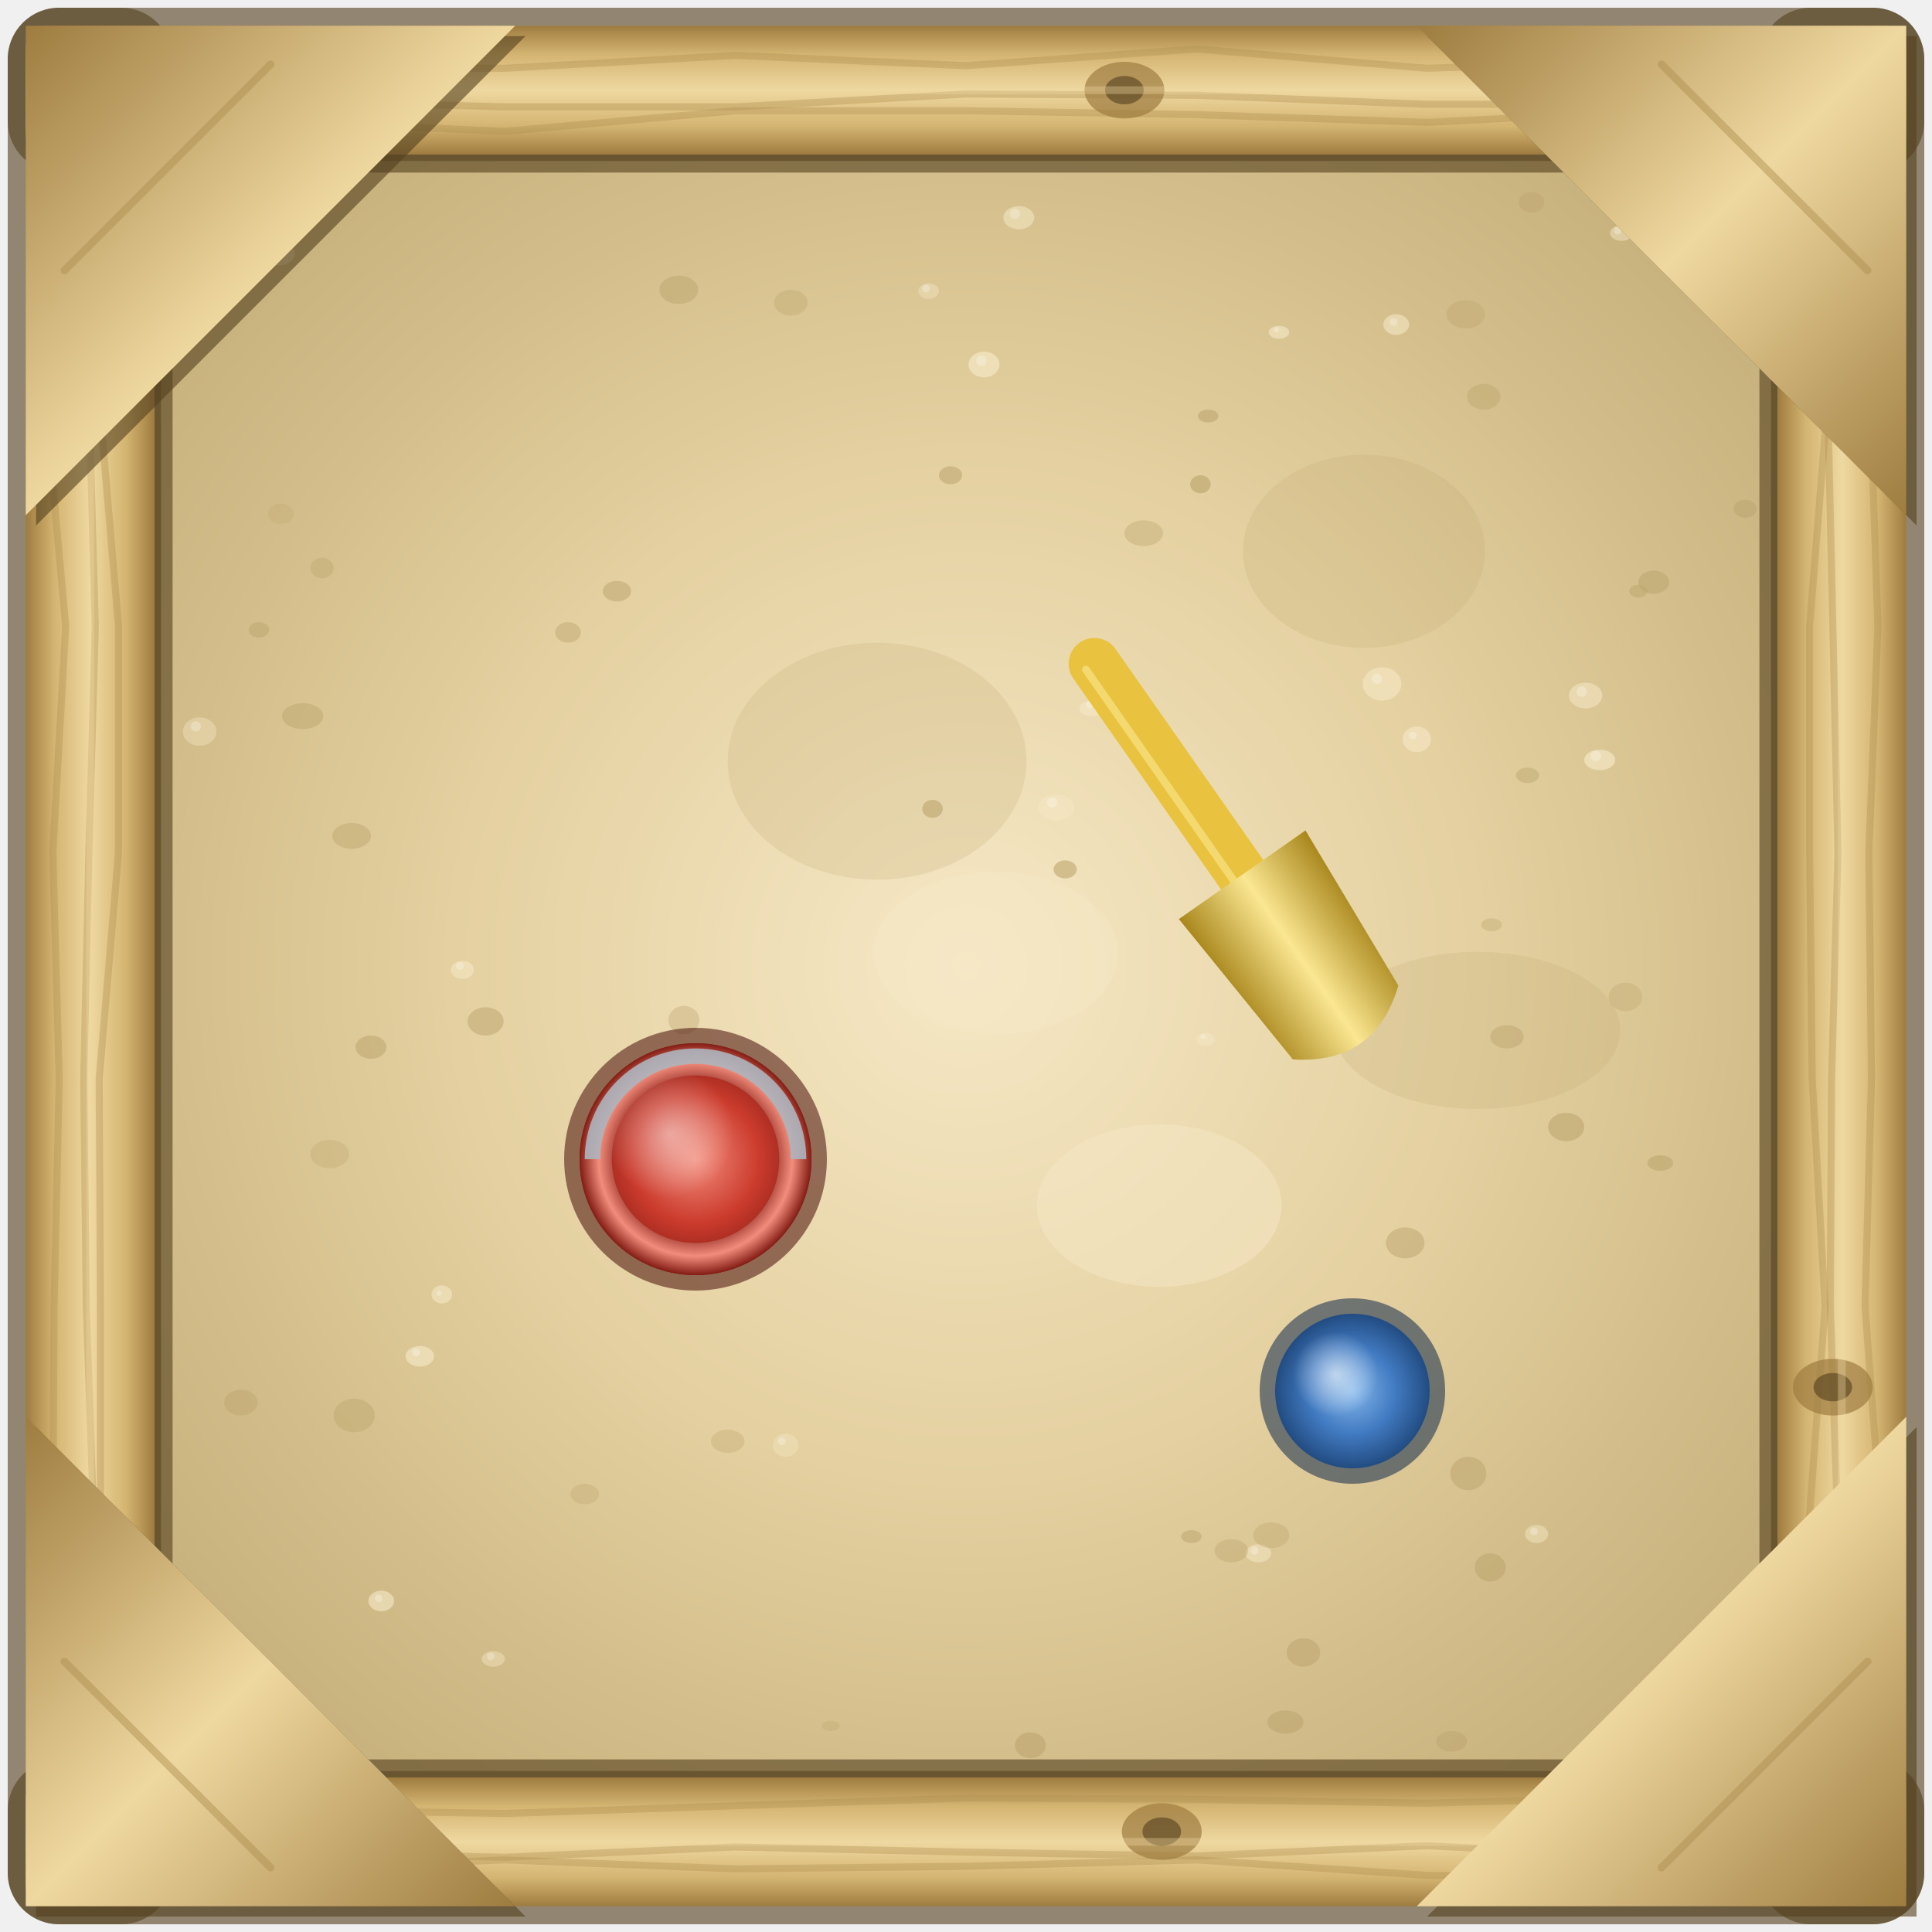
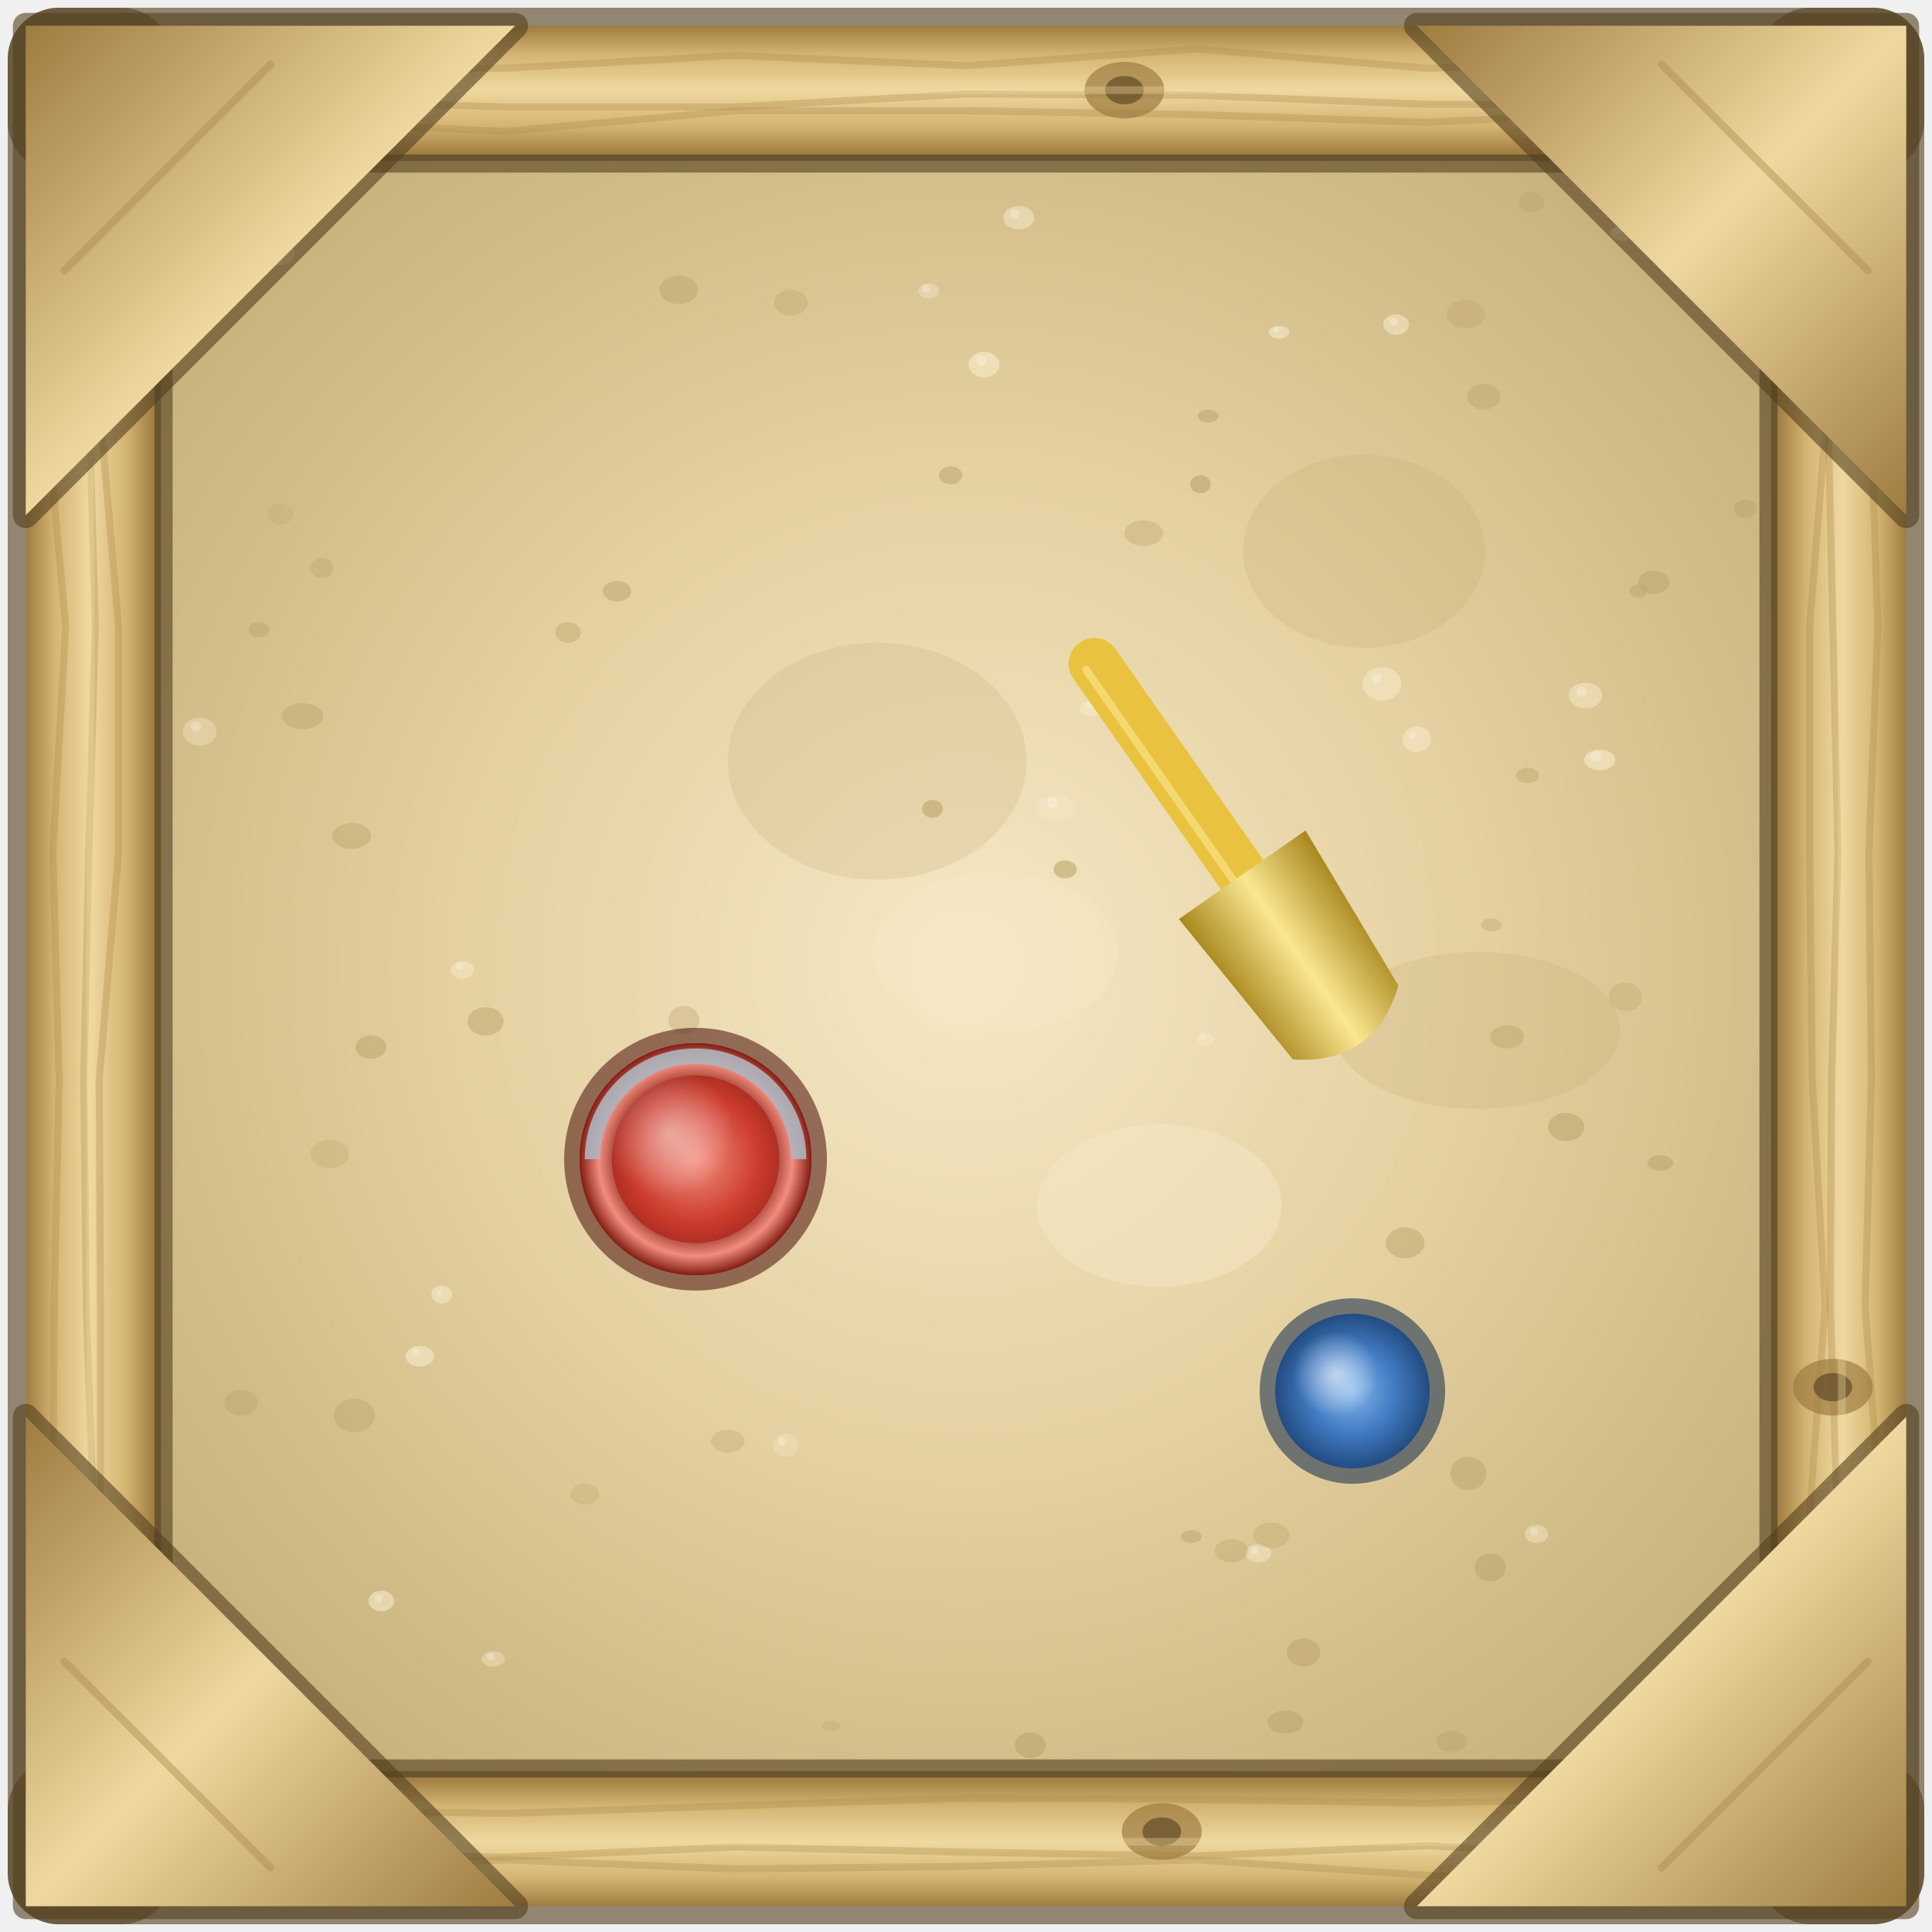
<svg xmlns="http://www.w3.org/2000/svg" viewBox="0 0 150 150">
  <defs>
    <radialGradient id="s7_r1" cx="50%" cy="50%" r="70%">
      <stop offset="0%" stop-color="#f6e8c6" />
      <stop offset="45%" stop-color="#e4d0a0" />
      <stop offset="100%" stop-color="#bfa872" />
    </radialGradient>
    <linearGradient id="s7_l2" x1="0" y1="0" x2="0" y2="1">
      <stop offset="0%" stop-color="#9e7c40" />
      <stop offset="22%" stop-color="#d4b471" />
      <stop offset="50%" stop-color="#efd8a0" />
      <stop offset="78%" stop-color="#d4b471" />
      <stop offset="100%" stop-color="#9e7c40" />
    </linearGradient>
    <linearGradient id="s7_l3" x1="0" y1="0" x2="0" y2="1">
      <stop offset="0%" stop-color="#9e7c40" />
      <stop offset="22%" stop-color="#d4b471" />
      <stop offset="50%" stop-color="#efd8a0" />
      <stop offset="78%" stop-color="#d4b471" />
      <stop offset="100%" stop-color="#9e7c40" />
    </linearGradient>
    <linearGradient id="s7_l4" x1="0" y1="0" x2="1" y2="0">
      <stop offset="0%" stop-color="#9e7c40" />
      <stop offset="22%" stop-color="#d4b471" />
      <stop offset="50%" stop-color="#efd8a0" />
      <stop offset="78%" stop-color="#d4b471" />
      <stop offset="100%" stop-color="#9e7c40" />
    </linearGradient>
    <linearGradient id="s7_l5" x1="0" y1="0" x2="1" y2="0">
      <stop offset="0%" stop-color="#9e7c40" />
      <stop offset="22%" stop-color="#d4b471" />
      <stop offset="50%" stop-color="#efd8a0" />
      <stop offset="78%" stop-color="#d4b471" />
      <stop offset="100%" stop-color="#9e7c40" />
    </linearGradient>
    <linearGradient id="s7_l6" x1="0" y1="0" x2="1" y2="1">
      <stop offset="0%" stop-color="#9e7c40" />
      <stop offset="50%" stop-color="#efd8a0" />
      <stop offset="100%" stop-color="#9e7c40" />
    </linearGradient>
    <linearGradient id="s7_l7" x1="0" y1="0" x2="1" y2="1">
      <stop offset="0%" stop-color="#9e7c40" />
      <stop offset="50%" stop-color="#efd8a0" />
      <stop offset="100%" stop-color="#9e7c40" />
    </linearGradient>
    <linearGradient id="s7_l8" x1="0" y1="0" x2="1" y2="1">
      <stop offset="0%" stop-color="#9e7c40" />
      <stop offset="50%" stop-color="#efd8a0" />
      <stop offset="100%" stop-color="#9e7c40" />
    </linearGradient>
    <linearGradient id="s7_l9" x1="0" y1="0" x2="1" y2="1">
      <stop offset="0%" stop-color="#9e7c40" />
      <stop offset="50%" stop-color="#efd8a0" />
      <stop offset="100%" stop-color="#9e7c40" />
    </linearGradient>
    <radialGradient id="s7_r10" cx="50%" cy="50%" r="50%">
      <stop offset="0%" stop-color="#f28d7d" />
      <stop offset="55%" stop-color="#cb3b2d" />
      <stop offset="100%" stop-color="#821b13" />
    </radialGradient>
    <radialGradient id="s7_r11" cx="50%" cy="50%" r="50%">
      <stop offset="0%" stop-color="#ffffff" stop-opacity="0.45" />
      <stop offset="100%" stop-color="#ffffff" stop-opacity="0" />
    </radialGradient>
    <radialGradient id="s7_r12" cx="50%" cy="50%" r="50%">
      <stop offset="61.333%" stop-color="#821b13" />
      <stop offset="83.333%" stop-color="#f28d7d" />
      <stop offset="100%" stop-color="#821b13" />
    </radialGradient>
    <linearGradient id="s7_l13" x1="0" y1="0" x2="1" y2="0">
      <stop offset="0%" stop-color="#a8861c" />
      <stop offset="50%" stop-color="#fbe792" />
      <stop offset="100%" stop-color="#a8861c" />
    </linearGradient>
    <radialGradient id="s7_r14" cx="50%" cy="50%" r="50%">
      <stop offset="0%" stop-color="#84b6ea" />
      <stop offset="55%" stop-color="#427bc2" />
      <stop offset="100%" stop-color="#224c82" />
    </radialGradient>
    <radialGradient id="s7_r15" cx="50%" cy="50%" r="50%">
      <stop offset="0%" stop-color="#ffffff" stop-opacity="0.6" />
      <stop offset="100%" stop-color="#ffffff" stop-opacity="0" />
    </radialGradient>
  </defs>
  <rect x="12.0" y="12.0" width="126.0" height="126.0" fill="#8a754a" />
  <rect x="12.5" y="12.5" width="125.0" height="125.0" rx="1" fill="url(#s7_r1)" />
  <ellipse cx="99.3" cy="25.8" rx="0.8" ry="0.5" fill="#f6e8c6" opacity="0.62" />
  <circle cx="99.1" cy="25.6" r="0.2" fill="#ffffff" opacity="0.25" />
  <ellipse cx="118.6" cy="60.2" rx="0.9" ry="0.6" fill="#bfa872" opacity="0.51" />
  <ellipse cx="128.9" cy="90.3" rx="1.0" ry="0.6" fill="#bfa872" opacity="0.66" />
  <ellipse cx="35.9" cy="75.3" rx="0.9" ry="0.7" fill="#f6e8c6" opacity="0.57" />
  <circle cx="35.7" cy="75.0" r="0.3" fill="#ffffff" opacity="0.25" />
  <ellipse cx="127.2" cy="45.9" rx="0.7" ry="0.5" fill="#bfa872" opacity="0.58" />
  <ellipse cx="37.7" cy="79.3" rx="1.4" ry="1.1" fill="#bfa872" opacity="0.56" />
  <ellipse cx="108.4" cy="25.2" rx="1.0" ry="0.8" fill="#f6e8c6" opacity="0.58" />
  <circle cx="108.2" cy="25.0" r="0.3" fill="#ffffff" opacity="0.25" />
  <ellipse cx="73.8" cy="36.9" rx="0.9" ry="0.7" fill="#bfa872" opacity="0.61" />
  <ellipse cx="82.7" cy="67.5" rx="0.9" ry="0.7" fill="#bfa872" opacity="0.63" />
  <ellipse cx="97.7" cy="120.6" rx="1.0" ry="0.7" fill="#f6e8c6" opacity="0.53" />
  <circle cx="97.4" cy="120.4" r="0.3" fill="#ffffff" opacity="0.25" />
  <ellipse cx="28.8" cy="81.3" rx="1.2" ry="0.9" fill="#bfa872" opacity="0.61" />
  <ellipse cx="98.7" cy="119.2" rx="1.4" ry="1.0" fill="#bfa872" opacity="0.41" />
  <ellipse cx="125.9" cy="18.1" rx="0.9" ry="0.6" fill="#f6e8c6" opacity="0.49" />
  <circle cx="125.6" cy="17.9" r="0.3" fill="#ffffff" opacity="0.25" />
  <ellipse cx="92.5" cy="119.3" rx="0.8" ry="0.5" fill="#bfa872" opacity="0.58" />
  <ellipse cx="52.7" cy="22.5" rx="1.5" ry="1.1" fill="#bfa872" opacity="0.58" />
  <ellipse cx="119.3" cy="119.1" rx="0.9" ry="0.7" fill="#f6e8c6" opacity="0.48" />
  <circle cx="119.1" cy="118.9" r="0.3" fill="#ffffff" opacity="0.25" />
  <ellipse cx="121.6" cy="87.5" rx="1.4" ry="1.1" fill="#bfa872" opacity="0.64" />
  <ellipse cx="53.1" cy="79.2" rx="1.2" ry="1.1" fill="#bfa872" opacity="0.40" />
  <ellipse cx="29.6" cy="124.3" rx="1.0" ry="0.8" fill="#f6e8c6" opacity="0.62" />
  <circle cx="29.4" cy="124.1" r="0.3" fill="#ffffff" opacity="0.25" />
  <ellipse cx="25.0" cy="44.1" rx="0.9" ry="0.8" fill="#bfa872" opacity="0.45" />
  <ellipse cx="45.4" cy="116.0" rx="1.1" ry="0.8" fill="#bfa872" opacity="0.36" />
  <ellipse cx="34.3" cy="100.5" rx="0.8" ry="0.7" fill="#f6e8c6" opacity="0.61" />
  <circle cx="34.1" cy="100.4" r="0.2" fill="#ffffff" opacity="0.25" />
  <ellipse cx="112.7" cy="135.2" rx="1.2" ry="0.8" fill="#bfa872" opacity="0.62" />
  <ellipse cx="135.5" cy="39.5" rx="0.9" ry="0.7" fill="#bfa872" opacity="0.68" />
  <ellipse cx="32.6" cy="105.3" rx="1.1" ry="0.8" fill="#f6e8c6" opacity="0.65" />
  <circle cx="32.3" cy="105.0" r="0.3" fill="#ffffff" opacity="0.25" />
  <ellipse cx="115.8" cy="71.8" rx="0.8" ry="0.5" fill="#bfa872" opacity="0.41" />
  <ellipse cx="25.6" cy="89.6" rx="1.5" ry="1.1" fill="#bfa872" opacity="0.36" />
  <ellipse cx="123.1" cy="54.0" rx="1.3" ry="1.0" fill="#f6e8c6" opacity="0.56" />
  <circle cx="122.8" cy="53.7" r="0.4" fill="#ffffff" opacity="0.25" />
  <ellipse cx="44.1" cy="49.1" rx="1.0" ry="0.8" fill="#bfa872" opacity="0.49" />
  <ellipse cx="72.4" cy="62.8" rx="0.8" ry="0.7" fill="#bfa872" opacity="0.65" />
  <ellipse cx="61.0" cy="112.2" rx="1.0" ry="0.9" fill="#f6e8c6" opacity="0.38" />
  <circle cx="60.7" cy="111.9" r="0.3" fill="#ffffff" opacity="0.25" />
  <ellipse cx="95.6" cy="120.4" rx="1.3" ry="0.9" fill="#bfa872" opacity="0.44" />
  <ellipse cx="126.2" cy="77.4" rx="1.3" ry="1.1" fill="#bfa872" opacity="0.38" />
  <ellipse cx="124.2" cy="59.0" rx="1.2" ry="0.8" fill="#f6e8c6" opacity="0.67" />
  <circle cx="123.9" cy="58.7" r="0.4" fill="#ffffff" opacity="0.25" />
  <ellipse cx="93.8" cy="32.3" rx="0.8" ry="0.5" fill="#bfa872" opacity="0.65" />
  <ellipse cx="88.8" cy="41.4" rx="1.5" ry="1.0" fill="#bfa872" opacity="0.42" />
  <ellipse cx="21.6" cy="19.7" rx="1.3" ry="0.9" fill="#f6e8c6" opacity="0.43" />
  <circle cx="21.3" cy="19.4" r="0.4" fill="#ffffff" opacity="0.25" />
  <ellipse cx="118.9" cy="15.7" rx="1.0" ry="0.8" fill="#bfa872" opacity="0.56" />
  <ellipse cx="128.4" cy="45.2" rx="1.2" ry="0.9" fill="#bfa872" opacity="0.64" />
  <ellipse cx="15.5" cy="56.8" rx="1.3" ry="1.1" fill="#f6e8c6" opacity="0.38" />
  <circle cx="15.2" cy="56.4" r="0.4" fill="#ffffff" opacity="0.25" />
  <ellipse cx="27.3" cy="64.9" rx="1.5" ry="1.0" fill="#bfa872" opacity="0.52" />
  <ellipse cx="23.5" cy="55.6" rx="1.6" ry="1.0" fill="#bfa872" opacity="0.57" />
  <ellipse cx="110.0" cy="57.4" rx="1.1" ry="1.0" fill="#f6e8c6" opacity="0.60" />
  <circle cx="109.7" cy="57.1" r="0.3" fill="#ffffff" opacity="0.25" />
  <ellipse cx="21.8" cy="39.9" rx="1.0" ry="0.8" fill="#bfa872" opacity="0.35" />
  <ellipse cx="27.5" cy="109.9" rx="1.6" ry="1.3" fill="#bfa872" opacity="0.52" />
  <ellipse cx="93.6" cy="80.7" rx="0.7" ry="0.5" fill="#f6e8c6" opacity="0.47" />
  <circle cx="93.4" cy="80.5" r="0.2" fill="#ffffff" opacity="0.25" />
  <ellipse cx="101.2" cy="128.3" rx="1.3" ry="1.1" fill="#bfa872" opacity="0.63" />
  <ellipse cx="117.0" cy="80.5" rx="1.3" ry="0.9" fill="#bfa872" opacity="0.54" />
  <ellipse cx="38.3" cy="128.8" rx="0.9" ry="0.6" fill="#f6e8c6" opacity="0.43" />
  <circle cx="38.1" cy="128.6" r="0.3" fill="#ffffff" opacity="0.25" />
  <ellipse cx="114.0" cy="114.4" rx="1.4" ry="1.3" fill="#bfa872" opacity="0.60" />
  <ellipse cx="99.8" cy="133.7" rx="1.4" ry="0.9" fill="#bfa872" opacity="0.69" />
  <ellipse cx="82.0" cy="62.7" rx="1.4" ry="1.0" fill="#f6e8c6" opacity="0.45" />
  <circle cx="81.7" cy="62.3" r="0.4" fill="#ffffff" opacity="0.25" />
  <ellipse cx="64.5" cy="134.0" rx="0.7" ry="0.4" fill="#bfa872" opacity="0.36" />
  <ellipse cx="47.9" cy="45.9" rx="1.1" ry="0.8" fill="#bfa872" opacity="0.56" />
  <ellipse cx="107.3" cy="53.1" rx="1.5" ry="1.3" fill="#f6e8c6" opacity="0.58" />
  <circle cx="106.9" cy="52.7" r="0.4" fill="#ffffff" opacity="0.25" />
  <ellipse cx="113.8" cy="24.4" rx="1.5" ry="1.1" fill="#bfa872" opacity="0.46" />
  <ellipse cx="61.4" cy="23.5" rx="1.3" ry="1.0" fill="#bfa872" opacity="0.41" />
  <ellipse cx="79.1" cy="16.9" rx="1.2" ry="0.9" fill="#f6e8c6" opacity="0.54" />
  <circle cx="78.8" cy="16.6" r="0.4" fill="#ffffff" opacity="0.25" />
  <ellipse cx="93.2" cy="37.6" rx="0.8" ry="0.7" fill="#bfa872" opacity="0.69" />
  <ellipse cx="20.1" cy="48.9" rx="0.8" ry="0.6" fill="#bfa872" opacity="0.61" />
  <ellipse cx="84.8" cy="55.0" rx="1.0" ry="0.6" fill="#f6e8c6" opacity="0.57" />
  <circle cx="84.6" cy="54.7" r="0.3" fill="#ffffff" opacity="0.25" />
  <ellipse cx="115.2" cy="30.8" rx="1.3" ry="1.0" fill="#bfa872" opacity="0.52" />
  <ellipse cx="18.7" cy="108.9" rx="1.3" ry="1.0" fill="#bfa872" opacity="0.55" />
  <ellipse cx="72.1" cy="22.6" rx="0.8" ry="0.6" fill="#f6e8c6" opacity="0.41" />
  <circle cx="71.9" cy="22.4" r="0.3" fill="#ffffff" opacity="0.25" />
  <ellipse cx="80.0" cy="135.5" rx="1.2" ry="1.0" fill="#bfa872" opacity="0.69" />
  <ellipse cx="56.5" cy="111.9" rx="1.3" ry="0.9" fill="#bfa872" opacity="0.36" />
  <ellipse cx="76.4" cy="28.3" rx="1.2" ry="1.0" fill="#f6e8c6" opacity="0.67" />
  <circle cx="76.2" cy="28.0" r="0.4" fill="#ffffff" opacity="0.25" />
  <ellipse cx="109.1" cy="96.5" rx="1.5" ry="1.2" fill="#bfa872" opacity="0.55" />
  <ellipse cx="115.7" cy="121.7" rx="1.2" ry="1.1" fill="#bfa872" opacity="0.66" />
  <ellipse cx="46.5" cy="89.2" rx="1.1" ry="0.9" fill="#f6e8c6" opacity="0.55" />
  <circle cx="46.2" cy="88.9" r="0.3" fill="#ffffff" opacity="0.25" />
  <ellipse cx="105.9" cy="42.8" rx="9.4" ry="7.5" fill="#bfa872" opacity="0.22" />
  <ellipse cx="68.1" cy="59.1" rx="11.6" ry="9.2" fill="#bfa872" opacity="0.22" />
  <ellipse cx="114.7" cy="80.0" rx="11.1" ry="6.1" fill="#bfa872" opacity="0.22" />
  <ellipse cx="90.0" cy="93.6" rx="9.5" ry="6.3" fill="#f6e8c6" opacity="0.5" />
  <ellipse cx="77.3" cy="74.0" rx="9.5" ry="6.3" fill="#f6e8c6" opacity="0.5" />
  <rect x="0.6" y="0.6" width="148.8" height="12.8" rx="4" fill="#54401e" opacity="0.6" />
  <rect x="0.6" y="136.6" width="148.8" height="12.8" rx="4" fill="#54401e" opacity="0.6" />
  <rect x="0.6" y="0.6" width="12.8" height="148.8" rx="4" fill="#54401e" opacity="0.6" />
  <rect x="136.6" y="0.6" width="12.8" height="148.8" rx="4" fill="#54401e" opacity="0.6" />
  <rect x="2.0" y="2.0" width="146.0" height="10.0" rx="1.6" fill="url(#s7_l2)" />
  <path d="M 3.5 4.6 L 21.4 5.3 L 39.2 5.3 L 57.1 4.3 L 75.0 5.1 L 92.9 3.8 L 110.8 5.3 L 128.6 4.7 L 146.5 4.7" fill="none" stroke="#ab8c4c" stroke-width="0.55" stroke-linecap="round" opacity="0.35" />
  <path d="M 3.5 8.0 L 21.4 7.8 L 39.2 8.3 L 57.1 8.3 L 75.0 7.3 L 92.9 7.4 L 110.8 8.1 L 128.6 8.1 L 146.5 6.8" fill="none" stroke="#ab8c4c" stroke-width="0.55" stroke-linecap="round" opacity="0.35" />
  <path d="M 3.5 9.5 L 21.4 9.4 L 39.2 10.2 L 57.1 8.6 L 75.0 8.6 L 92.9 8.9 L 110.8 9.5 L 128.6 8.6 L 146.5 10.2" fill="none" stroke="#ab8c4c" stroke-width="0.55" stroke-linecap="round" opacity="0.35" />
  <ellipse cx="87.3" cy="7.0" rx="3.1" ry="2.2" fill="#9e7c40" opacity="0.7" />
  <ellipse cx="87.3" cy="7.0" rx="1.5" ry="1.1" fill="#54401e" opacity="0.6" />
  <line x1="3.6" y1="7.0" x2="146.4" y2="7.0" stroke="#efd8a0" stroke-width="0.6" stroke-linecap="round" opacity="0.35" />
  <rect x="2.0" y="138.0" width="146.0" height="10.0" rx="1.6" fill="url(#s7_l3)" />
  <path d="M 3.5 140.8 L 21.4 140.5 L 39.2 140.8 L 57.1 140.2 L 75.0 139.6 L 92.9 139.7 L 110.8 140.0 L 128.6 139.5 L 146.5 140.7" fill="none" stroke="#ab8c4c" stroke-width="0.55" stroke-linecap="round" opacity="0.35" />
  <path d="M 3.5 143.2 L 21.4 143.8 L 39.2 144.2 L 57.1 143.4 L 75.0 143.8 L 92.9 144.1 L 110.8 143.3 L 128.6 144.2 L 146.5 142.8" fill="none" stroke="#ab8c4c" stroke-width="0.55" stroke-linecap="round" opacity="0.35" />
  <path d="M 3.5 145.0 L 21.4 145.1 L 39.2 144.4 L 57.1 145.1 L 75.0 144.9 L 92.9 144.4 L 110.8 145.6 L 128.6 145.8 L 146.5 144.6" fill="none" stroke="#ab8c4c" stroke-width="0.55" stroke-linecap="round" opacity="0.35" />
  <ellipse cx="90.2" cy="142.2" rx="3.1" ry="2.2" fill="#9e7c40" opacity="0.7" />
  <ellipse cx="90.2" cy="142.2" rx="1.5" ry="1.1" fill="#54401e" opacity="0.6" />
  <line x1="3.6" y1="143.0" x2="146.4" y2="143.0" stroke="#efd8a0" stroke-width="0.6" stroke-linecap="round" opacity="0.35" />
  <rect x="2.0" y="12.0" width="10.0" height="126.0" rx="1.6" fill="url(#s7_l4)" />
  <path d="M 5.1 13.5 L 3.5 31.1 L 5.1 48.6 L 4.1 66.2 L 4.6 83.8 L 4.2 101.4 L 4.1 118.9 L 3.6 136.5" fill="none" stroke="#ab8c4c" stroke-width="0.55" stroke-linecap="round" opacity="0.35" />
  <path d="M 7.2 13.5 L 6.9 31.1 L 7.4 48.6 L 6.9 66.2 L 6.5 83.8 L 6.7 101.4 L 7.3 118.9 L 6.7 136.5" fill="none" stroke="#ab8c4c" stroke-width="0.55" stroke-linecap="round" opacity="0.35" />
  <path d="M 9.2 13.5 L 7.7 31.1 L 9.2 48.6 L 9.2 66.2 L 7.7 83.8 L 7.8 101.4 L 7.8 118.9 L 7.9 136.5" fill="none" stroke="#ab8c4c" stroke-width="0.55" stroke-linecap="round" opacity="0.35" />
  <line x1="7.0" y1="13.6" x2="7.0" y2="136.4" stroke="#efd8a0" stroke-width="0.6" stroke-linecap="round" opacity="0.35" />
  <rect x="138.0" y="12.0" width="10.0" height="126.0" rx="1.6" fill="url(#s7_l5)" />
  <path d="M 141.8 13.5 L 141.9 31.1 L 140.5 48.6 L 140.5 66.2 L 140.7 83.8 L 141.7 101.4 L 140.4 118.9 L 141.8 136.5" fill="none" stroke="#ab8c4c" stroke-width="0.55" stroke-linecap="round" opacity="0.35" />
  <path d="M 143.2 13.5 L 141.9 31.1 L 142.3 48.6 L 142.7 66.2 L 142.2 83.8 L 142.1 101.4 L 142.7 118.9 L 142.2 136.5" fill="none" stroke="#ab8c4c" stroke-width="0.55" stroke-linecap="round" opacity="0.35" />
  <path d="M 146.1 13.5 L 145.2 31.1 L 145.8 48.6 L 145.1 66.2 L 145.3 83.8 L 144.8 101.4 L 146.1 118.9 L 145.0 136.5" fill="none" stroke="#ab8c4c" stroke-width="0.55" stroke-linecap="round" opacity="0.35" />
  <ellipse cx="142.3" cy="107.7" rx="3.1" ry="2.2" fill="#9e7c40" opacity="0.7" />
  <ellipse cx="142.3" cy="107.7" rx="1.5" ry="1.1" fill="#54401e" opacity="0.6" />
  <line x1="143.0" y1="13.6" x2="143.0" y2="136.4" stroke="#efd8a0" stroke-width="0.6" stroke-linecap="round" opacity="0.35" />
-   <path d="M 2.0 2.0 L 40.0 2.0 L 2.0 40.0 Z" fill="#54401e" opacity="0.6" transform="translate(0.8 0.8)" />
+   <path d="M 2.0 2.0 L 40.0 2.0 L 2.0 40.0 Z" fill="#54401e" stroke="#54401e" stroke-width="2.0" stroke-linejoin="round" opacity="0.6" />
  <path d="M 2.0 2.0 L 40.0 2.0 L 2.0 40.0 Z" fill="url(#s7_l6)" />
  <line x1="21.0" y1="5.0" x2="5.0" y2="21.0" stroke="#ab8c4c" stroke-width="0.6" stroke-linecap="round" opacity="0.45" />
-   <path d="M 148.0 2.0 L 110.0 2.0 L 148.0 40.0 Z" fill="#54401e" opacity="0.6" transform="translate(0.8 0.8)" />
+   <path d="M 148.0 2.0 L 110.0 2.0 L 148.0 40.0 Z" fill="#54401e" stroke="#54401e" stroke-width="2.0" stroke-linejoin="round" opacity="0.6" />
  <path d="M 148.0 2.0 L 110.0 2.0 L 148.0 40.0 Z" fill="url(#s7_l7)" />
  <line x1="129.0" y1="5.0" x2="145.0" y2="21.0" stroke="#ab8c4c" stroke-width="0.6" stroke-linecap="round" opacity="0.45" />
-   <path d="M 2.0 148.0 L 40.0 148.0 L 2.0 110.0 Z" fill="#54401e" opacity="0.6" transform="translate(0.8 0.8)" />
+   <path d="M 2.0 148.0 L 40.0 148.0 L 2.0 110.0 Z" fill="#54401e" stroke="#54401e" stroke-width="2.0" stroke-linejoin="round" opacity="0.6" />
  <path d="M 2.0 148.0 L 40.0 148.0 L 2.0 110.0 Z" fill="url(#s7_l8)" />
  <line x1="21.0" y1="145.0" x2="5.0" y2="129.0" stroke="#ab8c4c" stroke-width="0.6" stroke-linecap="round" opacity="0.45" />
-   <path d="M 148.0 148.0 L 110.0 148.0 L 148.0 110.0 Z" fill="#54401e" opacity="0.6" transform="translate(0.8 0.8)" />
+   <path d="M 148.0 148.0 L 110.0 148.0 L 148.0 110.0 Z" fill="#54401e" stroke="#54401e" stroke-width="2.0" stroke-linejoin="round" opacity="0.6" />
  <path d="M 148.0 148.0 L 110.0 148.0 L 148.0 110.0 Z" fill="url(#s7_l9)" />
  <line x1="129.0" y1="145.0" x2="145.0" y2="129.0" stroke="#ab8c4c" stroke-width="0.6" stroke-linecap="round" opacity="0.45" />
  <circle cx="54.0" cy="90.0" r="10.2" fill="#470c07" opacity="0.55" />
  <circle cx="54.0" cy="90.0" r="9.0" fill="url(#s7_r10)" />
  <circle cx="52.0" cy="88.0" r="5.0" fill="url(#s7_r11)" />
  <path d="M 63.0 90.0 A 9.0 9.0 0 1 1 45.0 90.0 A 9.0 9.0 0 1 1 63.0 90.0 Z M 60.5 90.0 A 6.5 6.5 0 1 0 47.5 90.0 A 6.5 6.5 0 1 0 60.5 90.0 Z" fill="url(#s7_r12)" />
  <path d="M 46.0 90.0 A 8 8 0 0 1 62.0 90.0" fill="none" stroke="#adb4bc" stroke-width="1.2" opacity="0.9" />
  <g transform="rotate(-35.0 93.0 63.0)">
    <rect x="91.0" y="47.0" width="4.0" height="24.0" rx="2" fill="#e9c33f" />
    <line x1="92.2" y1="49.0" x2="92.2" y2="69.0" stroke="#fbe792" stroke-width="0.6" stroke-linecap="round" opacity="0.6" />
    <path d="M 87.0 69.0 L 99.0 69.0 L 98.0 83.0 Q 93.0 87.0 88.0 83.0 Z" fill="url(#s7_l13)" />
  </g>
  <circle cx="105.0" cy="108.0" r="7.2" fill="#10294c" opacity="0.55" />
  <circle cx="105.0" cy="108.0" r="6.0" fill="url(#s7_r14)" />
  <circle cx="103.7" cy="106.7" r="3.3" fill="url(#s7_r15)" />
</svg>
